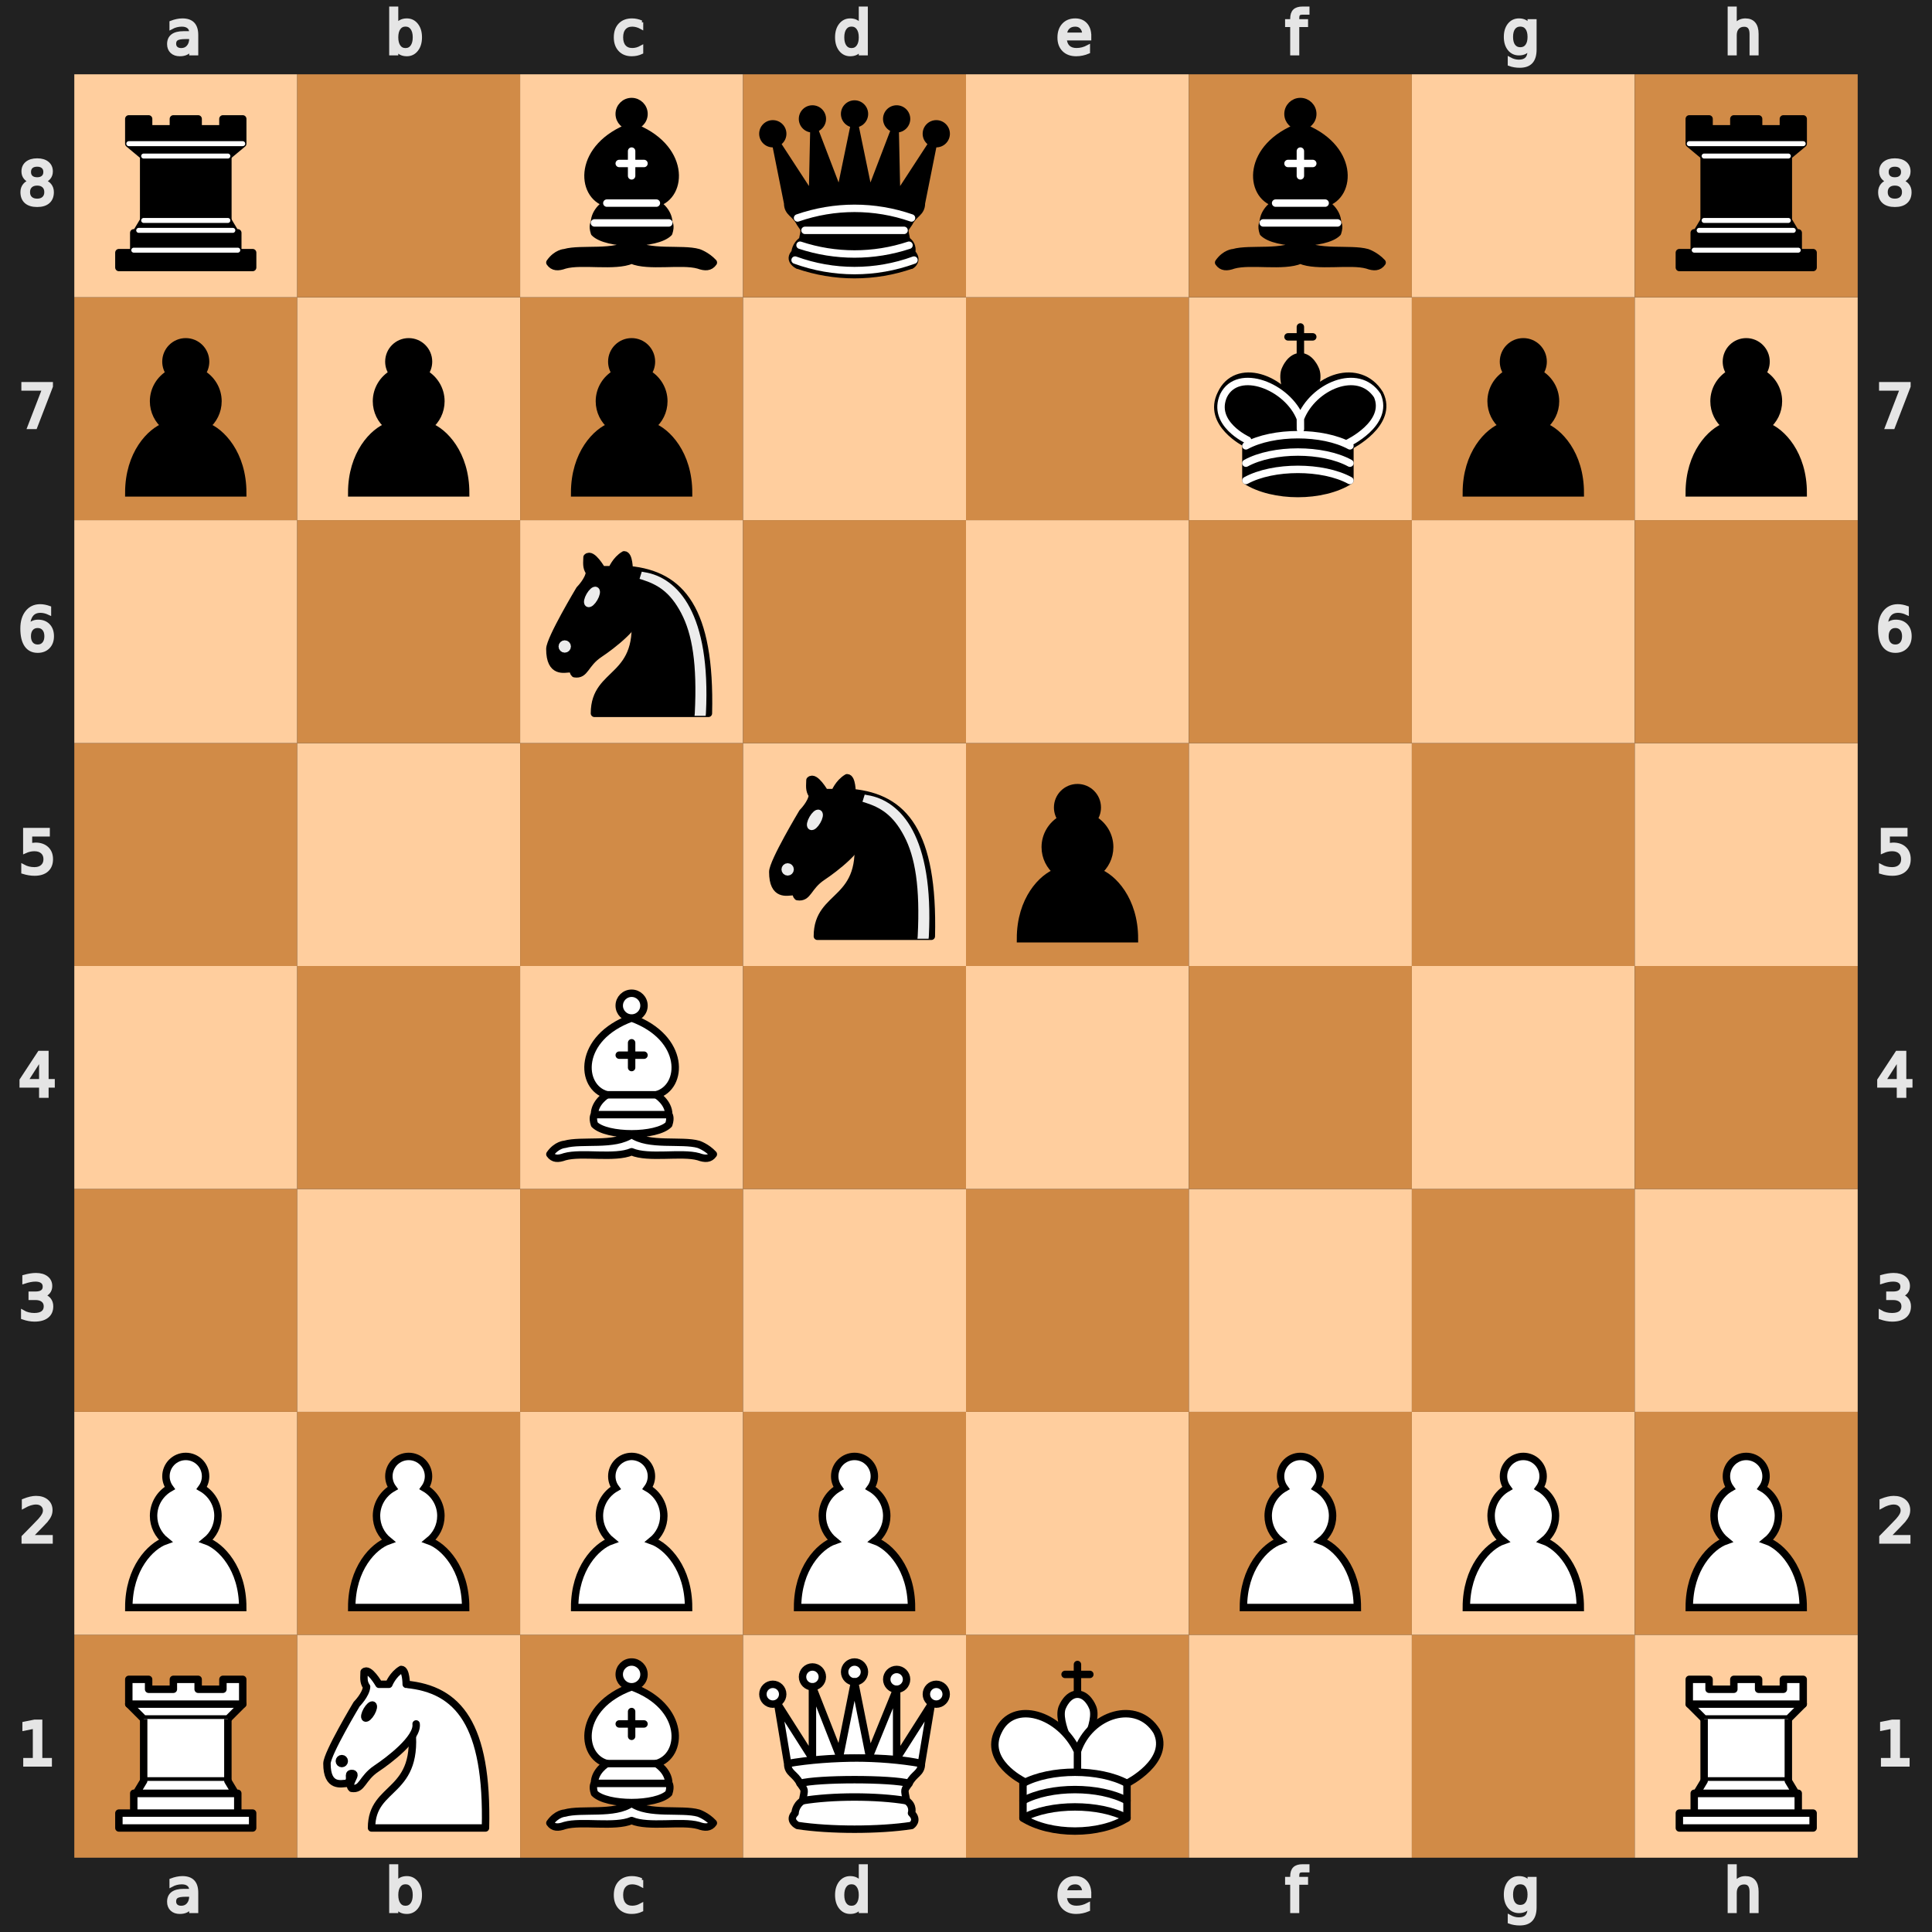
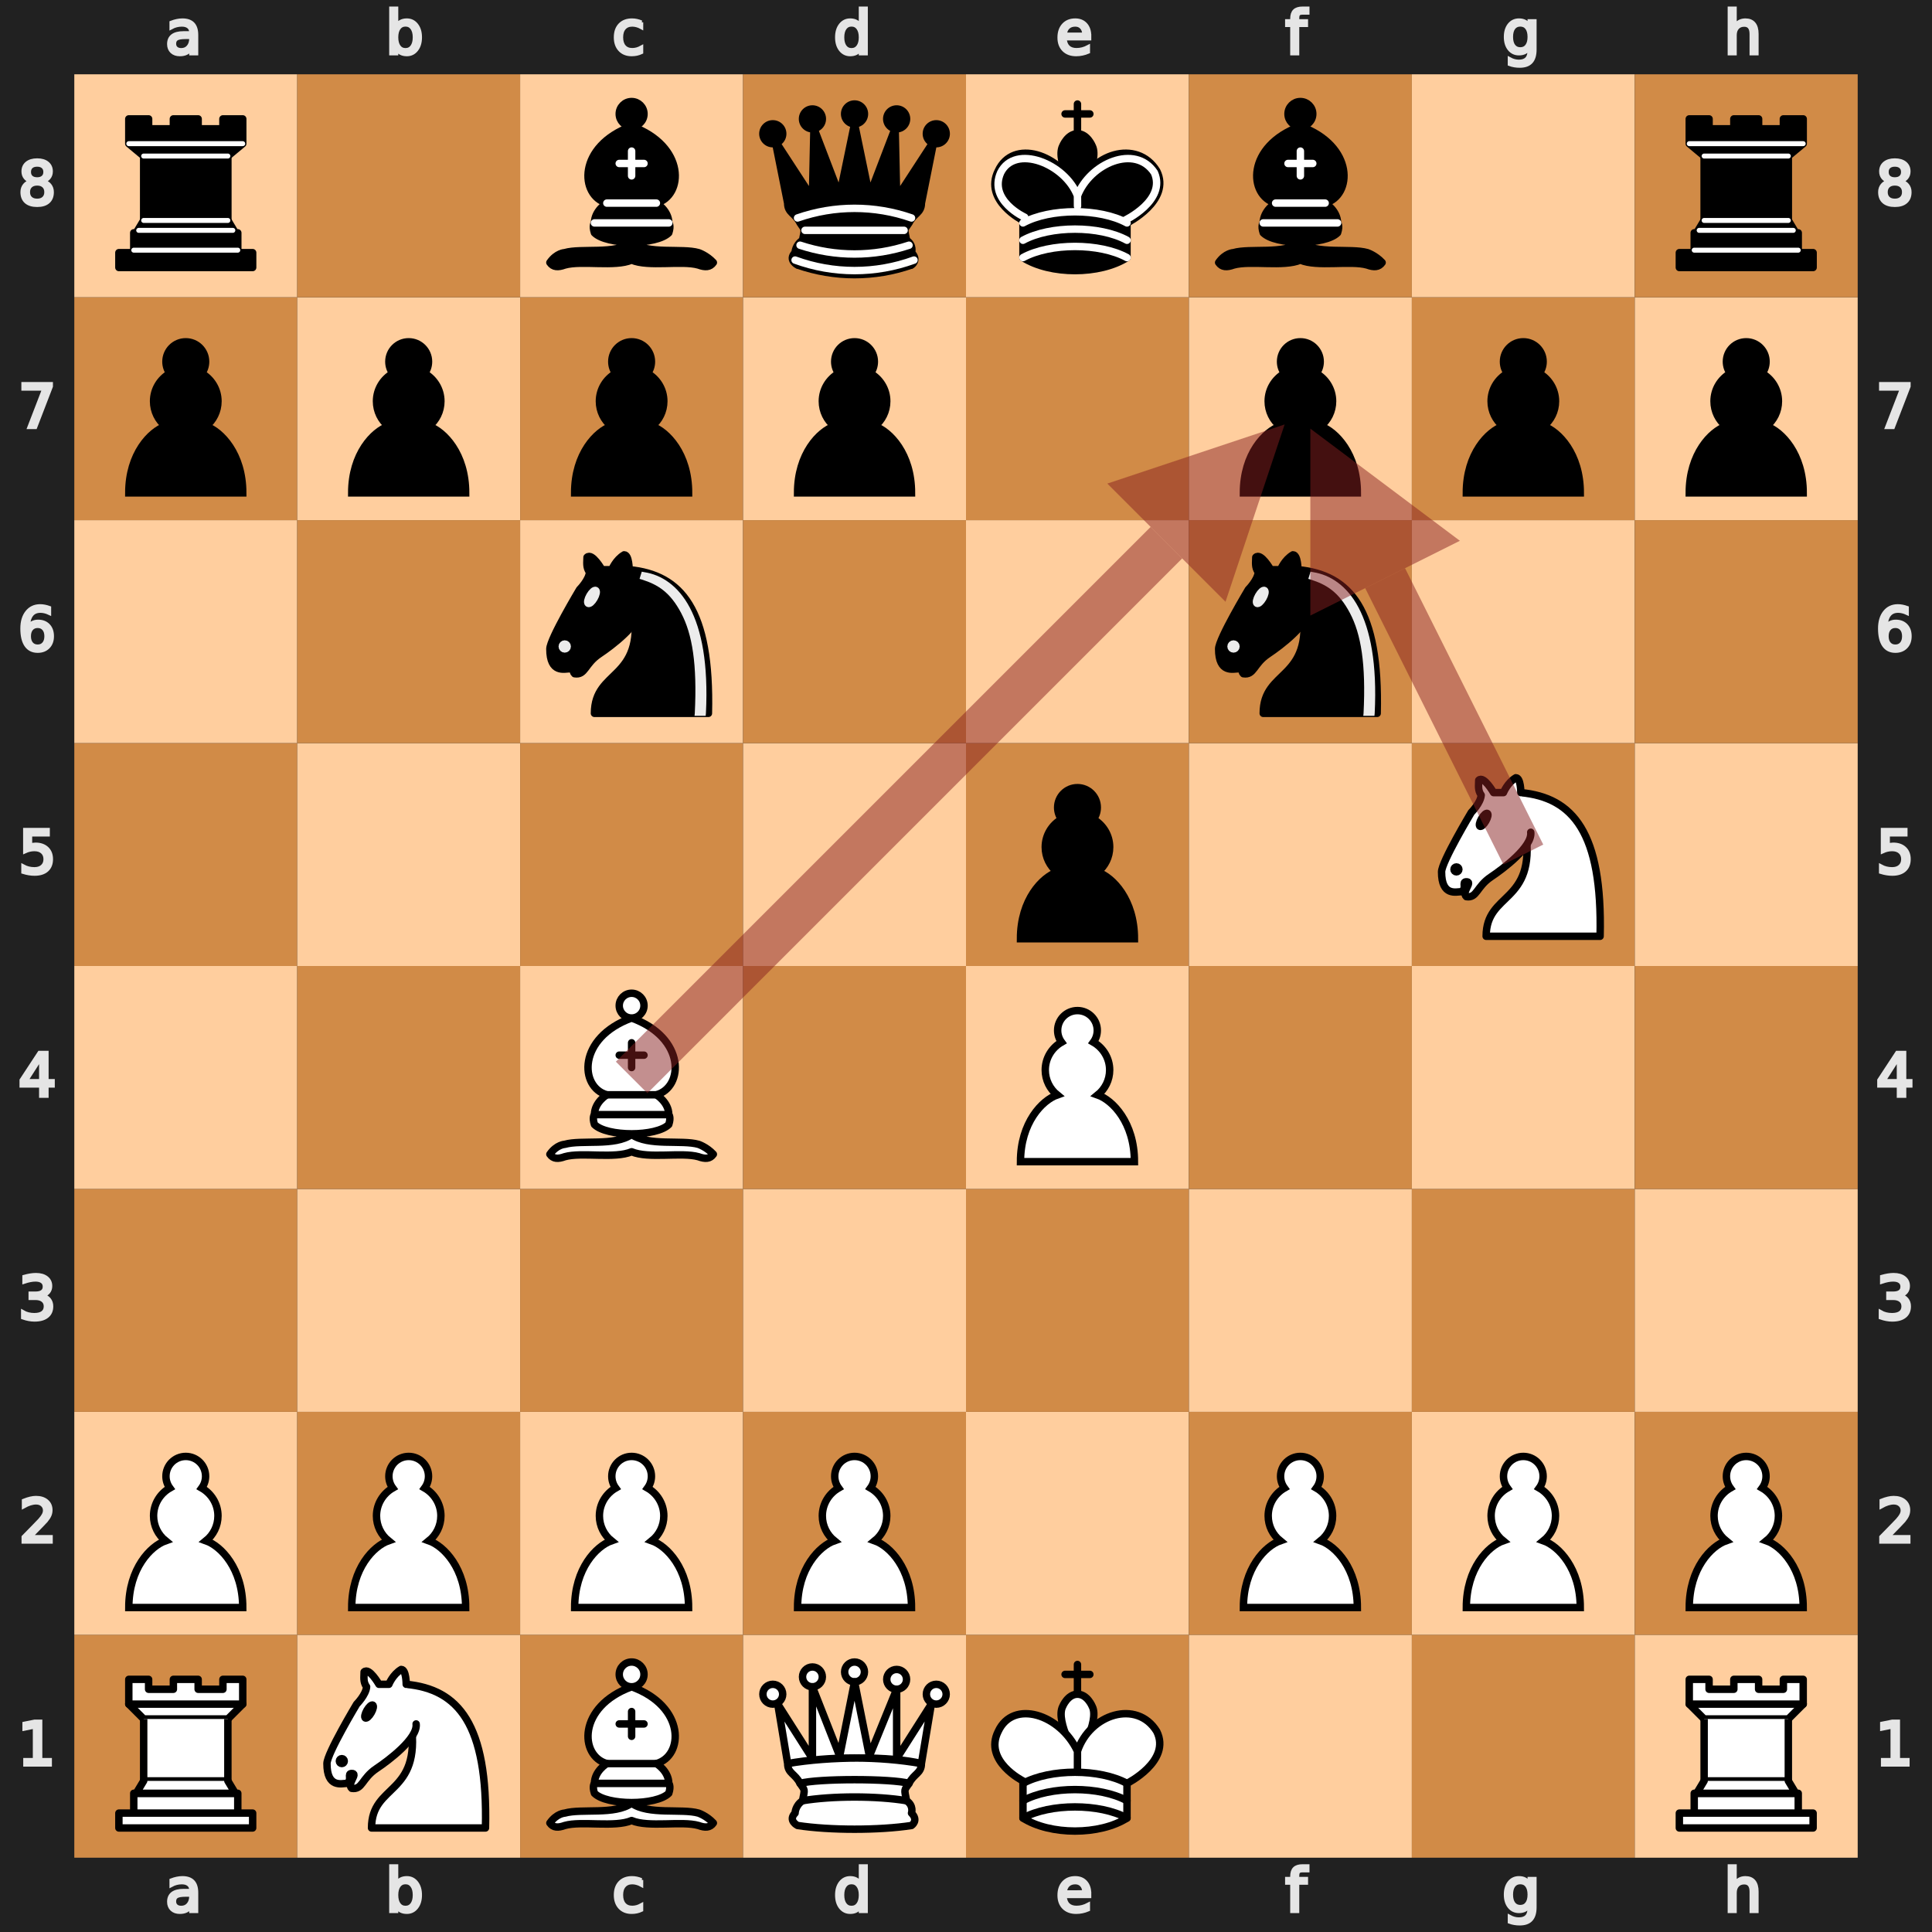
<svg xmlns="http://www.w3.org/2000/svg" xmlns:xlink="http://www.w3.org/1999/xlink" version="1.2" baseProfile="tiny" viewBox="0 0 390 390">
  <defs>
    <g id="white-pawn" class="white pawn">
      <path d="M22.5 9c-2.21 0-4 1.79-4 4 0 .89.29 1.71.78 2.38C17.33 16.5 16 18.59 16 21c0 2.03.94 3.84 2.41 5.03-3 1.06-7.41 5.55-7.41 13.47h23c0-7.92-4.41-12.41-7.41-13.47 1.47-1.19 2.41-3 2.41-5.03 0-2.41-1.33-4.5-3.28-5.62.49-.67.78-1.49.78-2.38 0-2.21-1.79-4-4-4z" fill="#fff" stroke="#000" stroke-width="1.5" stroke-linecap="round" />
    </g>
    <g id="white-knight" class="white knight" fill="none" fill-rule="evenodd" stroke="#000" stroke-width="1.5" stroke-linecap="round" stroke-linejoin="round">
      <path d="M 22,10 C 32.5,11 38.5,18 38,39 L 15,39 C 15,30 25,32.5 23,18" style="fill:#ffffff; stroke:#000000;" />
      <path d="M 24,18 C 24.38,20.91 18.45,25.37 16,27 C 13,29 13.18,31.34 11,31 C 9.958,30.06 12.41,27.96 11,28 C 10,28 11.19,29.23 10,30 C 9,30 5.997,31 6,26 C 6,24 12,14 12,14 C 12,14 13.89,12.1 14,10.5 C 13.27,9.506 13.5,8.5 13.5,7.5 C 14.5,6.5 16.5,10 16.5,10 L 18.5,10 C 18.5,10 19.28,8.008 21,7 C 22,7 22,10 22,10" style="fill:#ffffff; stroke:#000000;" />
      <path d="M 9.5 25.5 A 0.5 0.5 0 1 1 8.5,25.5 A 0.5 0.5 0 1 1 9.5 25.5 z" style="fill:#000000; stroke:#000000;" />
      <path d="M 15 15.5 A 0.5 1.5 0 1 1 14,15.5 A 0.5 1.5 0 1 1 15 15.5 z" transform="matrix(0.866,0.5,-0.5,0.866,9.693,-5.173)" style="fill:#000000; stroke:#000000;" />
    </g>
    <g id="white-bishop" class="white bishop" fill="none" fill-rule="evenodd" stroke="#000" stroke-width="1.5" stroke-linecap="round" stroke-linejoin="round">
      <g fill="#fff" stroke-linecap="butt">
        <path d="M9 36c3.39-.97 10.11.43 13.5-2 3.39 2.43 10.11 1.03 13.5 2 0 0 1.65.54 3 2-.68.97-1.65.99-3 .5-3.39-.97-10.11.46-13.5-1-3.39 1.46-10.11.03-13.5 1-1.354.49-2.323.47-3-.5 1.354-1.94 3-2 3-2zM15 32c2.5 2.5 12.5 2.5 15 0 .5-1.5 0-2 0-2 0-2.5-2.5-4-2.5-4 5.5-1.5 6-11.5-5-15.5-11 4-10.5 14-5 15.5 0 0-2.5 1.5-2.5 4 0 0-.5.5 0 2zM25 8a2.5 2.5 0 1 1-5 0 2.5 2.5 0 1 1 5 0z" />
      </g>
      <path d="M17.5 26h10M15 30h15m-7.5-14.5v5M20 18h5" stroke-linejoin="miter" />
    </g>
    <g id="white-rook" class="white rook" fill="#fff" fill-rule="evenodd" stroke="#000" stroke-width="1.5" stroke-linecap="round" stroke-linejoin="round">
      <path d="M9 39h27v-3H9v3zM12 36v-4h21v4H12zM11 14V9h4v2h5V9h5v2h5V9h4v5" stroke-linecap="butt" />
      <path d="M34 14l-3 3H14l-3-3" />
      <path d="M31 17v12.5H14V17" stroke-linecap="butt" stroke-linejoin="miter" />
      <path d="M31 29.5l1.5 2.5h-20l1.5-2.5" />
      <path d="M11 14h23" fill="none" stroke-linejoin="miter" />
    </g>
    <g id="white-queen" class="white queen" fill="#fff" fill-rule="evenodd" stroke="#000" stroke-width="1.5" stroke-linecap="round" stroke-linejoin="round">
      <path d="M8 12a2 2 0 1 1-4 0 2 2 0 1 1 4 0zM24.5 7.5a2 2 0 1 1-4 0 2 2 0 1 1 4 0zM41 12a2 2 0 1 1-4 0 2 2 0 1 1 4 0zM16 8.5a2 2 0 1 1-4 0 2 2 0 1 1 4 0zM33 9a2 2 0 1 1-4 0 2 2 0 1 1 4 0z" />
      <path d="M9 26c8.5-1.5 21-1.5 27 0l2-12-7 11V11l-5.5 13.5-3-15-3 15-5.5-14V25L7 14l2 12zM9 26c0 2 1.5 2 2.5 4 1 1.5 1 1 .5 3.5-1.5 1-1.5 2.5-1.5 2.5-1.5 1.5.5 2.5.5 2.5 6.5 1 16.5 1 23 0 0 0 1.5-1 0-2.5 0 0 .5-1.5-1-2.5-.5-2.5-.5-2 .5-3.5 1-2 2.5-2 2.5-4-8.5-1.5-18.5-1.5-27 0z" stroke-linecap="butt" />
      <path d="M11.5 30c3.5-1 18.5-1 22 0M12 33.5c6-1 15-1 21 0" fill="none" />
    </g>
    <g id="white-king" class="white king" fill="none" fill-rule="evenodd" stroke="#000" stroke-width="1.5" stroke-linecap="round" stroke-linejoin="round">
      <path d="M22.5 11.63V6M20 8h5" stroke-linejoin="miter" />
      <path d="M22.5 25s4.5-7.5 3-10.5c0 0-1-2.5-3-2.5s-3 2.5-3 2.5c-1.5 3 3 10.5 3 10.5" fill="#fff" stroke-linecap="butt" stroke-linejoin="miter" />
      <path d="M11.5 37c5.5 3.5 15.5 3.5 21 0v-7s9-4.5 6-10.5c-4-6.5-13.5-3.5-16 4V27v-3.5c-3.5-7.5-13-10.5-16-4-3 6 5 10 5 10V37z" fill="#fff" />
      <path d="M11.5 30c5.5-3 15.5-3 21 0m-21 3.5c5.5-3 15.5-3 21 0m-21 3.5c5.5-3 15.5-3 21 0" />
    </g>
    <g id="black-pawn" class="black pawn">
      <path d="M22.5 9c-2.21 0-4 1.79-4 4 0 .89.29 1.71.78 2.38C17.33 16.5 16 18.59 16 21c0 2.03.94 3.84 2.41 5.03-3 1.06-7.41 5.55-7.41 13.47h23c0-7.92-4.41-12.41-7.41-13.47 1.47-1.19 2.41-3 2.41-5.03 0-2.41-1.33-4.5-3.28-5.62.49-.67.78-1.49.78-2.38 0-2.21-1.79-4-4-4z" stroke="#000" stroke-width="1.5" stroke-linecap="round" />
    </g>
    <g id="black-knight" class="black knight" fill="none" fill-rule="evenodd" stroke="#000" stroke-width="1.5" stroke-linecap="round" stroke-linejoin="round">
      <path d="M 22,10 C 32.5,11 38.5,18 38,39 L 15,39 C 15,30 25,32.5 23,18" style="fill:#000000; stroke:#000000;" />
      <path d="M 24,18 C 24.38,20.91 18.45,25.37 16,27 C 13,29 13.18,31.34 11,31 C 9.958,30.06 12.41,27.96 11,28 C 10,28 11.19,29.23 10,30 C 9,30 5.997,31 6,26 C 6,24 12,14 12,14 C 12,14 13.89,12.1 14,10.5 C 13.27,9.506 13.5,8.5 13.5,7.5 C 14.5,6.5 16.5,10 16.5,10 L 18.5,10 C 18.5,10 19.28,8.008 21,7 C 22,7 22,10 22,10" style="fill:#000000; stroke:#000000;" />
      <path d="M 9.5 25.5 A 0.5 0.5 0 1 1 8.5,25.5 A 0.5 0.5 0 1 1 9.5 25.5 z" style="fill:#ececec; stroke:#ececec;" />
      <path d="M 15 15.5 A 0.5 1.5 0 1 1 14,15.5 A 0.5 1.5 0 1 1 15 15.5 z" transform="matrix(0.866,0.5,-0.5,0.866,9.693,-5.173)" style="fill:#ececec; stroke:#ececec;" />
      <path d="M 24.55,10.4 L 24.1,11.85 L 24.6,12 C 27.75,13 30.25,14.49 32.5,18.75 C 34.75,23.01 35.75,29.06 35.25,39 L 35.2,39.5 L 37.45,39.5 L 37.5,39 C 38,28.94 36.62,22.15 34.25,17.66 C 31.88,13.17 28.46,11.02 25.06,10.5 L 24.55,10.4 z " style="fill:#ececec; stroke:none;" />
    </g>
    <g id="black-bishop" class="black bishop" fill="none" fill-rule="evenodd" stroke="#000" stroke-width="1.5" stroke-linecap="round" stroke-linejoin="round">
      <path d="M9 36c3.39-.97 10.11.43 13.5-2 3.39 2.43 10.11 1.03 13.5 2 0 0 1.65.54 3 2-.68.97-1.65.99-3 .5-3.39-.97-10.11.46-13.5-1-3.39 1.46-10.11.03-13.5 1-1.354.49-2.323.47-3-.5 1.354-1.94 3-2 3-2zm6-4c2.5 2.5 12.5 2.5 15 0 .5-1.5 0-2 0-2 0-2.5-2.5-4-2.5-4 5.5-1.5 6-11.5-5-15.5-11 4-10.5 14-5 15.5 0 0-2.5 1.5-2.5 4 0 0-.5.5 0 2zM25 8a2.5 2.5 0 1 1-5 0 2.5 2.5 0 1 1 5 0z" fill="#000" stroke-linecap="butt" />
      <path d="M17.5 26h10M15 30h15m-7.5-14.5v5M20 18h5" stroke="#fff" stroke-linejoin="miter" />
    </g>
    <g id="black-rook" class="black rook" fill="#000" fill-rule="evenodd" stroke="#000" stroke-width="1.5" stroke-linecap="round" stroke-linejoin="round">
      <path d="M9 39h27v-3H9v3zM12.5 32l1.5-2.5h17l1.5 2.5h-20zM12 36v-4h21v4H12z" stroke-linecap="butt" />
      <path d="M14 29.5v-13h17v13H14z" stroke-linecap="butt" stroke-linejoin="miter" />
      <path d="M14 16.5L11 14h23l-3 2.5H14zM11 14V9h4v2h5V9h5v2h5V9h4v5H11z" stroke-linecap="butt" />
      <path d="M12 35.5h21M13 31.5h19M14 29.5h17M14 16.5h17M11 14h23" fill="none" stroke="#fff" stroke-width="1" stroke-linejoin="miter" />
    </g>
    <g id="black-queen" class="black queen" fill="#000" fill-rule="evenodd" stroke="#000" stroke-width="1.5" stroke-linecap="round" stroke-linejoin="round">
      <g fill="#000" stroke="none">
        <circle cx="6" cy="12" r="2.75" />
        <circle cx="14" cy="9" r="2.75" />
        <circle cx="22.5" cy="8" r="2.75" />
        <circle cx="31" cy="9" r="2.75" />
        <circle cx="39" cy="12" r="2.75" />
      </g>
      <path d="M9 26c8.5-1.5 21-1.5 27 0l2.5-12.5L31 25l-.3-14.1-5.2 13.6-3-14.5-3 14.5-5.2-13.6L14 25 6.5 13.5 9 26zM9 26c0 2 1.5 2 2.5 4 1 1.5 1 1 .5 3.5-1.5 1-1.5 2.5-1.5 2.5-1.5 1.5.5 2.5.5 2.5 6.5 1 16.5 1 23 0 0 0 1.5-1 0-2.5 0 0 .5-1.5-1-2.5-.5-2.5-.5-2 .5-3.5 1-2 2.5-2 2.5-4-8.5-1.5-18.5-1.5-27 0z" stroke-linecap="butt" />
      <path d="M11 38.5a35 35 1 0 0 23 0" fill="none" stroke-linecap="butt" />
      <path d="M11 29a35 35 1 0 1 23 0M12.5 31.5h20M11.5 34.5a35 35 1 0 0 22 0M10.5 37.5a35 35 1 0 0 24 0" fill="none" stroke="#fff" />
    </g>
    <g id="black-king" class="black king" fill="none" fill-rule="evenodd" stroke="#000" stroke-width="1.5" stroke-linecap="round" stroke-linejoin="round">
      <path d="M22.5 11.63V6" stroke-linejoin="miter" />
      <path d="M22.5 25s4.5-7.5 3-10.5c0 0-1-2.5-3-2.5s-3 2.5-3 2.5c-1.5 3 3 10.5 3 10.5" fill="#000" stroke-linecap="butt" stroke-linejoin="miter" />
      <path d="M11.5 37c5.5 3.5 15.5 3.5 21 0v-7s9-4.5 6-10.5c-4-6.5-13.5-3.5-16 4V27v-3.5c-3.5-7.5-13-10.5-16-4-3 6 5 10 5 10V37z" fill="#000" />
      <path d="M20 8h5" stroke-linejoin="miter" />
      <path d="M32 29.5s8.5-4 6.03-9.65C34.15 14 25 18 22.5 24.5l.01 2.1-.01-2.1C20 18 9.906 14 6.997 19.85c-2.497 5.65 4.853 9 4.853 9M11.5 30c5.5-3 15.5-3 21 0m-21 3.5c5.5-3 15.5-3 21 0m-21 3.5c5.5-3 15.5-3 21 0" stroke="#fff" />
    </g>
  </defs>
  <rect x="0" y="0" width="390" height="390" fill="#212121" />
  <g transform="translate(20, 0) scale(0.75, 0.75)" fill="#e5e5e5" stroke="#e5e5e5">
    <path d="M23.328 10.016q-1.742 0-2.414.398-.672.398-.672 1.36 0 .765.5 1.218.508.445 1.375.445 1.196 0 1.914-.843.727-.852.727-2.258v-.32zm2.867-.594v4.992h-1.437v-1.328q-.492.797-1.227 1.18-.734.375-1.797.375-1.343 0-2.14-.75-.79-.758-.79-2.024 0-1.476.985-2.226.992-.75 2.953-.75h2.016V8.75q0-.992-.656-1.531-.649-.547-1.829-.547-.75 0-1.46.18-.711.18-1.368.539V6.062q.79-.304 1.532-.453.742-.156 1.445-.156 1.898 0 2.836.984.937.985.937 2.985z" />
  </g>
  <g transform="translate(20, 375) scale(0.75, 0.75)" fill="#e5e5e5" stroke="#e5e5e5">
    <path d="M23.328 10.016q-1.742 0-2.414.398-.672.398-.672 1.36 0 .765.5 1.218.508.445 1.375.445 1.196 0 1.914-.843.727-.852.727-2.258v-.32zm2.867-.594v4.992h-1.437v-1.328q-.492.797-1.227 1.18-.734.375-1.797.375-1.343 0-2.14-.75-.79-.758-.79-2.024 0-1.476.985-2.226.992-.75 2.953-.75h2.016V8.75q0-.992-.656-1.531-.649-.547-1.829-.547-.75 0-1.46.18-.711.18-1.368.539V6.062q.79-.304 1.532-.453.742-.156 1.445-.156 1.898 0 2.836.984.937.985.937 2.985z" />
  </g>
  <g transform="translate(65, 0) scale(0.75, 0.75)" fill="#e5e5e5" stroke="#e5e5e5">
    <path d="M24.922 10.047q0-1.586-.656-2.485-.649-.906-1.79-.906-1.14 0-1.796.906-.649.899-.649 2.485 0 1.586.649 2.492.656.898 1.797.898 1.14 0 1.789-.898.656-.906.656-2.492zm-4.89-3.055q.452-.781 1.14-1.156.695-.383 1.656-.383 1.594 0 2.586 1.266 1 1.265 1 3.328 0 2.062-1 3.328-.992 1.266-2.586 1.266-.96 0-1.656-.375-.688-.383-1.14-1.164v1.312h-1.446V2.258h1.445z" />
  </g>
  <g transform="translate(65, 375) scale(0.75, 0.75)" fill="#e5e5e5" stroke="#e5e5e5">
    <path d="M24.922 10.047q0-1.586-.656-2.485-.649-.906-1.79-.906-1.14 0-1.796.906-.649.899-.649 2.485 0 1.586.649 2.492.656.898 1.797.898 1.14 0 1.789-.898.656-.906.656-2.492zm-4.89-3.055q.452-.781 1.14-1.156.695-.383 1.656-.383 1.594 0 2.586 1.266 1 1.265 1 3.328 0 2.062-1 3.328-.992 1.266-2.586 1.266-.96 0-1.656-.375-.688-.383-1.14-1.164v1.312h-1.446V2.258h1.445z" />
  </g>
  <g transform="translate(110, 0) scale(0.75, 0.75)" fill="#e5e5e5" stroke="#e5e5e5">
    <path d="M25.96 6v1.344q-.608-.336-1.226-.5-.609-.172-1.234-.172-1.398 0-2.172.89-.773.883-.773 2.485 0 1.601.773 2.492.774.883 2.172.883.625 0 1.234-.164.618-.172 1.227-.508v1.328q-.602.281-1.25.422-.64.14-1.367.14-1.977 0-3.14-1.242-1.165-1.242-1.165-3.351 0-2.14 1.172-3.367 1.18-1.227 3.227-1.227.664 0 1.296.14.633.134 1.227.407z" />
  </g>
  <g transform="translate(110, 375) scale(0.75, 0.75)" fill="#e5e5e5" stroke="#e5e5e5">
    <path d="M25.96 6v1.344q-.608-.336-1.226-.5-.609-.172-1.234-.172-1.398 0-2.172.89-.773.883-.773 2.485 0 1.601.773 2.492.774.883 2.172.883.625 0 1.234-.164.618-.172 1.227-.508v1.328q-.602.281-1.25.422-.64.14-1.367.14-1.977 0-3.14-1.242-1.165-1.242-1.165-3.351 0-2.14 1.172-3.367 1.18-1.227 3.227-1.227.664 0 1.296.14.633.134 1.227.407z" />
  </g>
  <g transform="translate(155, 0) scale(0.75, 0.75)" fill="#e5e5e5" stroke="#e5e5e5">
    <path d="M24.973 6.992V2.258h1.437v12.156h-1.437v-1.312q-.453.78-1.149 1.164-.687.375-1.656.375-1.586 0-2.586-1.266-.992-1.266-.992-3.328 0-2.063.992-3.328 1-1.266 2.586-1.266.969 0 1.656.383.696.375 1.149 1.156zm-4.899 3.055q0 1.586.649 2.492.656.898 1.797.898 1.14 0 1.796-.898.657-.906.657-2.492 0-1.586-.657-2.485-.656-.906-1.796-.906-1.141 0-1.797.906-.649.899-.649 2.485z" />
  </g>
  <g transform="translate(155, 375) scale(0.75, 0.75)" fill="#e5e5e5" stroke="#e5e5e5">
    <path d="M24.973 6.992V2.258h1.437v12.156h-1.437v-1.312q-.453.78-1.149 1.164-.687.375-1.656.375-1.586 0-2.586-1.266-.992-1.266-.992-3.328 0-2.063.992-3.328 1-1.266 2.586-1.266.969 0 1.656.383.696.375 1.149 1.156zm-4.899 3.055q0 1.586.649 2.492.656.898 1.797.898 1.14 0 1.796-.898.657-.906.657-2.492 0-1.586-.657-2.485-.656-.906-1.796-.906-1.141 0-1.797.906-.649.899-.649 2.485z" />
  </g>
  <g transform="translate(200, 0) scale(0.75, 0.75)" fill="#e5e5e5" stroke="#e5e5e5">
    <path d="M26.555 9.68v.703h-6.61q.094 1.484.89 2.265.806.774 2.235.774.828 0 1.602-.203.781-.203 1.547-.61v1.36q-.774.328-1.586.5-.813.172-1.649.172-2.093 0-3.32-1.22-1.219-1.218-1.219-3.296 0-2.148 1.157-3.406 1.164-1.266 3.132-1.266 1.766 0 2.79 1.14 1.03 1.134 1.03 3.087zm-1.438-.422q-.015-1.18-.664-1.883-.64-.703-1.703-.703-1.203 0-1.93.68-.718.68-.828 1.914z" />
  </g>
  <g transform="translate(200, 375) scale(0.75, 0.75)" fill="#e5e5e5" stroke="#e5e5e5">
    <path d="M26.555 9.68v.703h-6.61q.094 1.484.89 2.265.806.774 2.235.774.828 0 1.602-.203.781-.203 1.547-.61v1.36q-.774.328-1.586.5-.813.172-1.649.172-2.093 0-3.32-1.22-1.219-1.218-1.219-3.296 0-2.148 1.157-3.406 1.164-1.266 3.132-1.266 1.766 0 2.79 1.14 1.03 1.134 1.03 3.087zm-1.438-.422q-.015-1.18-.664-1.883-.64-.703-1.703-.703-1.203 0-1.93.68-.718.68-.828 1.914z" />
  </g>
  <g transform="translate(245, 0) scale(0.75, 0.75)" fill="#e5e5e5" stroke="#e5e5e5">
    <path d="M25.285 2.258v1.195H23.91q-.773 0-1.078.313-.297.312-.297 1.125v.773h2.367v1.117h-2.367v7.633H21.09V6.781h-1.375V5.664h1.375v-.61q0-1.46.68-2.124.68-.672 2.156-.672z" />
  </g>
  <g transform="translate(245, 375) scale(0.75, 0.75)" fill="#e5e5e5" stroke="#e5e5e5">
    <path d="M25.285 2.258v1.195H23.91q-.773 0-1.078.313-.297.312-.297 1.125v.773h2.367v1.117h-2.367v7.633H21.09V6.781h-1.375V5.664h1.375v-.61q0-1.46.68-2.124.68-.672 2.156-.672z" />
  </g>
  <g transform="translate(290, 0) scale(0.75, 0.75)" fill="#e5e5e5" stroke="#e5e5e5">
    <path d="M24.973 9.937q0-1.562-.649-2.421-.64-.86-1.804-.86-1.157 0-1.805.86-.64.859-.64 2.421 0 1.555.64 2.415.648.859 1.805.859 1.164 0 1.804-.86.649-.859.649-2.414zm1.437 3.391q0 2.234-.992 3.32-.992 1.094-3.04 1.094-.757 0-1.429-.117-.672-.11-1.304-.344v-1.398q.632.344 1.25.508.617.164 1.257.164 1.414 0 2.118-.743.703-.734.703-2.226v-.711q-.446.773-1.141 1.156-.695.383-1.664.383-1.61 0-2.594-1.227-.984-1.226-.984-3.25 0-2.03.984-3.257.985-1.227 2.594-1.227.969 0 1.664.383t1.14 1.156V5.664h1.438z" />
  </g>
  <g transform="translate(290, 375) scale(0.75, 0.75)" fill="#e5e5e5" stroke="#e5e5e5">
    <path d="M24.973 9.937q0-1.562-.649-2.421-.64-.86-1.804-.86-1.157 0-1.805.86-.64.859-.64 2.421 0 1.555.64 2.415.648.859 1.805.859 1.164 0 1.804-.86.649-.859.649-2.414zm1.437 3.391q0 2.234-.992 3.32-.992 1.094-3.04 1.094-.757 0-1.429-.117-.672-.11-1.304-.344v-1.398q.632.344 1.25.508.617.164 1.257.164 1.414 0 2.118-.743.703-.734.703-2.226v-.711q-.446.773-1.141 1.156-.695.383-1.664.383-1.61 0-2.594-1.227-.984-1.226-.984-3.25 0-2.03.984-3.257.985-1.227 2.594-1.227.969 0 1.664.383t1.14 1.156V5.664h1.438z" />
  </g>
  <g transform="translate(335, 0) scale(0.75, 0.75)" fill="#e5e5e5" stroke="#e5e5e5">
    <path d="M26.164 9.133v5.281h-1.437V9.18q0-1.243-.485-1.86-.484-.617-1.453-.617-1.164 0-1.836.742-.672.742-.672 2.024v4.945h-1.445V2.258h1.445v4.765q.516-.789 1.211-1.18.703-.39 1.617-.39 1.508 0 2.282.938.773.93.773 2.742z" />
  </g>
  <g transform="translate(335, 375) scale(0.75, 0.75)" fill="#e5e5e5" stroke="#e5e5e5">
    <path d="M26.164 9.133v5.281h-1.437V9.18q0-1.243-.485-1.86-.484-.617-1.453-.617-1.164 0-1.836.742-.672.742-.672 2.024v4.945h-1.445V2.258h1.445v4.765q.516-.789 1.211-1.18.703-.39 1.617-.39 1.508 0 2.282.938.773.93.773 2.742z" />
  </g>
  <g transform="translate(0, 335) scale(0.75, 0.75)" fill="#e5e5e5" stroke="#e5e5e5">
    <path d="M6.754 26.996h2.578v-8.898l-2.805.562v-1.437l2.79-.563h1.578v10.336h2.578v1.328h-6.72z" />
  </g>
  <g transform="translate(375, 335) scale(0.75, 0.75)" fill="#e5e5e5" stroke="#e5e5e5">
    <path d="M6.754 26.996h2.578v-8.898l-2.805.562v-1.437l2.79-.563h1.578v10.336h2.578v1.328h-6.72z" />
  </g>
  <g transform="translate(0, 290) scale(0.75, 0.75)" fill="#e5e5e5" stroke="#e5e5e5">
    <path d="M8.195 26.996h5.508v1.328H6.297v-1.328q.898-.93 2.445-2.492 1.555-1.57 1.953-2.024.758-.851 1.055-1.437.305-.594.305-1.164 0-.93-.657-1.516-.648-.586-1.695-.586-.742 0-1.57.258-.82.258-1.758.781v-1.593q.953-.383 1.781-.578.828-.196 1.516-.196 1.812 0 2.89.906 1.079.907 1.079 2.422 0 .72-.274 1.368-.265.64-.976 1.515-.196.227-1.243 1.313-1.046 1.078-2.953 3.023z" />
  </g>
  <g transform="translate(375, 290) scale(0.75, 0.75)" fill="#e5e5e5" stroke="#e5e5e5">
    <path d="M8.195 26.996h5.508v1.328H6.297v-1.328q.898-.93 2.445-2.492 1.555-1.57 1.953-2.024.758-.851 1.055-1.437.305-.594.305-1.164 0-.93-.657-1.516-.648-.586-1.695-.586-.742 0-1.57.258-.82.258-1.758.781v-1.593q.953-.383 1.781-.578.828-.196 1.516-.196 1.812 0 2.89.906 1.079.907 1.079 2.422 0 .72-.274 1.368-.265.64-.976 1.515-.196.227-1.243 1.313-1.046 1.078-2.953 3.023z" />
  </g>
  <g transform="translate(0, 245) scale(0.75, 0.75)" fill="#e5e5e5" stroke="#e5e5e5">
    <path d="M11.434 22.035q1.132.242 1.765 1.008.64.766.64 1.89 0 1.727-1.187 2.672-1.187.946-3.375.946-.734 0-1.515-.149-.774-.14-1.602-.43V26.45q.656.383 1.438.578.78.196 1.632.196 1.485 0 2.258-.586.782-.586.782-1.703 0-1.032-.727-1.61-.719-.586-2.008-.586h-1.36v-1.297h1.423q1.164 0 1.78-.46.618-.47.618-1.344 0-.899-.64-1.375-.633-.485-1.82-.485-.65 0-1.391.141-.743.14-1.633.437V16.95q.898-.25 1.68-.375.788-.125 1.484-.125 1.797 0 2.844.82 1.046.813 1.046 2.204 0 .968-.554 1.64-.555.664-1.578.922z" />
  </g>
  <g transform="translate(375, 245) scale(0.75, 0.75)" fill="#e5e5e5" stroke="#e5e5e5">
    <path d="M11.434 22.035q1.132.242 1.765 1.008.64.766.64 1.89 0 1.727-1.187 2.672-1.187.946-3.375.946-.734 0-1.515-.149-.774-.14-1.602-.43V26.45q.656.383 1.438.578.78.196 1.632.196 1.485 0 2.258-.586.782-.586.782-1.703 0-1.032-.727-1.61-.719-.586-2.008-.586h-1.36v-1.297h1.423q1.164 0 1.78-.46.618-.47.618-1.344 0-.899-.64-1.375-.633-.485-1.82-.485-.65 0-1.391.141-.743.14-1.633.437V16.95q.898-.25 1.68-.375.788-.125 1.484-.125 1.797 0 2.844.82 1.046.813 1.046 2.204 0 .968-.554 1.64-.555.664-1.578.922z" />
  </g>
  <g transform="translate(0, 200) scale(0.75, 0.75)" fill="#e5e5e5" stroke="#e5e5e5">
    <path d="M11.016 18.035L7.03 24.262h3.985zm-.414-1.375h1.984v7.602h1.664v1.312h-1.664v2.75h-1.57v-2.75H5.75v-1.523z" />
  </g>
  <g transform="translate(375, 200) scale(0.75, 0.75)" fill="#e5e5e5" stroke="#e5e5e5">
    <path d="M11.016 18.035L7.03 24.262h3.985zm-.414-1.375h1.984v7.602h1.664v1.312h-1.664v2.75h-1.57v-2.75H5.75v-1.523z" />
  </g>
  <g transform="translate(0, 155) scale(0.75, 0.75)" fill="#e5e5e5" stroke="#e5e5e5">
    <path d="M6.719 16.66h6.195v1.328h-4.75v2.86q.344-.118.688-.172.343-.063.687-.063 1.953 0 3.094 1.07 1.14 1.07 1.14 2.899 0 1.883-1.171 2.93-1.172 1.039-3.305 1.039-.735 0-1.5-.125-.758-.125-1.57-.375v-1.586q.703.383 1.453.57.75.188 1.586.188 1.351 0 2.14-.711.79-.711.79-1.93 0-1.219-.79-1.93-.789-.71-2.14-.71-.633 0-1.266.14-.625.14-1.281.438z" />
  </g>
  <g transform="translate(375, 155) scale(0.75, 0.75)" fill="#e5e5e5" stroke="#e5e5e5">
    <path d="M6.719 16.66h6.195v1.328h-4.75v2.86q.344-.118.688-.172.343-.063.687-.063 1.953 0 3.094 1.07 1.14 1.07 1.14 2.899 0 1.883-1.171 2.93-1.172 1.039-3.305 1.039-.735 0-1.5-.125-.758-.125-1.57-.375v-1.586q.703.383 1.453.57.75.188 1.586.188 1.351 0 2.14-.711.79-.711.79-1.93 0-1.219-.79-1.93-.789-.71-2.14-.71-.633 0-1.266.14-.625.14-1.281.438z" />
  </g>
  <g transform="translate(0, 110) scale(0.75, 0.75)" fill="#e5e5e5" stroke="#e5e5e5">
    <path d="M10.137 21.863q-1.063 0-1.688.727-.617.726-.617 1.992 0 1.258.617 1.992.625.727 1.688.727 1.062 0 1.68-.727.624-.734.624-1.992 0-1.266-.625-1.992-.617-.727-1.68-.727zm3.133-4.945v1.437q-.594-.28-1.204-.43-.601-.148-1.195-.148-1.562 0-2.39 1.055-.82 1.055-.938 3.188.46-.68 1.156-1.04.696-.367 1.531-.367 1.758 0 2.774 1.07 1.023 1.063 1.023 2.899 0 1.797-1.062 2.883-1.063 1.086-2.828 1.086-2.024 0-3.094-1.547-1.07-1.555-1.07-4.5 0-2.766 1.312-4.406 1.313-1.649 3.524-1.649.593 0 1.195.117.61.118 1.266.352z" />
  </g>
  <g transform="translate(375, 110) scale(0.75, 0.75)" fill="#e5e5e5" stroke="#e5e5e5">
    <path d="M10.137 21.863q-1.063 0-1.688.727-.617.726-.617 1.992 0 1.258.617 1.992.625.727 1.688.727 1.062 0 1.68-.727.624-.734.624-1.992 0-1.266-.625-1.992-.617-.727-1.68-.727zm3.133-4.945v1.437q-.594-.28-1.204-.43-.601-.148-1.195-.148-1.562 0-2.39 1.055-.82 1.055-.938 3.188.46-.68 1.156-1.04.696-.367 1.531-.367 1.758 0 2.774 1.07 1.023 1.063 1.023 2.899 0 1.797-1.062 2.883-1.063 1.086-2.828 1.086-2.024 0-3.094-1.547-1.07-1.555-1.07-4.5 0-2.766 1.312-4.406 1.313-1.649 3.524-1.649.593 0 1.195.117.61.118 1.266.352z" />
  </g>
  <g transform="translate(0, 65) scale(0.75, 0.75)" fill="#e5e5e5" stroke="#e5e5e5">
    <path d="M6.25 16.66h7.5v.672L9.516 28.324H7.867l3.985-10.336H6.25z" />
  </g>
  <g transform="translate(375, 65) scale(0.75, 0.75)" fill="#e5e5e5" stroke="#e5e5e5">
    <path d="M6.25 16.66h7.5v.672L9.516 28.324H7.867l3.985-10.336H6.25z" />
  </g>
  <g transform="translate(0, 20) scale(0.75, 0.75)" fill="#e5e5e5" stroke="#e5e5e5">
    <path d="M10 22.785q-1.125 0-1.773.602-.641.601-.641 1.656t.64 1.656q.649.602 1.774.602t1.773-.602q.649-.61.649-1.656 0-1.055-.649-1.656-.64-.602-1.773-.602zm-1.578-.672q-1.016-.25-1.586-.945-.563-.695-.563-1.695 0-1.399.993-2.211 1-.813 2.734-.813 1.742 0 2.734.813.993.812.993 2.21 0 1-.57 1.696-.563.695-1.571.945 1.14.266 1.773 1.04.641.773.641 1.89 0 1.695-1.04 2.602-1.03.906-2.96.906t-2.969-.906Q6 26.738 6 25.043q0-1.117.64-1.89.641-.774 1.782-1.04zm-.578-2.492q0 .906.562 1.414.57.508 1.594.508 1.016 0 1.586-.508.578-.508.578-1.414 0-.906-.578-1.414-.57-.508-1.586-.508-1.023 0-1.594.508-.562.508-.562 1.414z" />
  </g>
  <g transform="translate(375, 20) scale(0.75, 0.75)" fill="#e5e5e5" stroke="#e5e5e5">
    <path d="M10 22.785q-1.125 0-1.773.602-.641.601-.641 1.656t.64 1.656q.649.602 1.774.602t1.773-.602q.649-.61.649-1.656 0-1.055-.649-1.656-.64-.602-1.773-.602zm-1.578-.672q-1.016-.25-1.586-.945-.563-.695-.563-1.695 0-1.399.993-2.211 1-.813 2.734-.813 1.742 0 2.734.813.993.812.993 2.21 0 1-.57 1.696-.563.695-1.571.945 1.14.266 1.773 1.04.641.773.641 1.89 0 1.695-1.04 2.602-1.03.906-2.96.906t-2.969-.906Q6 26.738 6 25.043q0-1.117.64-1.89.641-.774 1.782-1.04zm-.578-2.492q0 .906.562 1.414.57.508 1.594.508 1.016 0 1.586-.508.578-.508.578-1.414 0-.906-.578-1.414-.57-.508-1.586-.508-1.023 0-1.594.508-.562.508-.562 1.414z" />
  </g>
  <rect x="15" y="330" width="45" height="45" class="square dark a1" stroke="none" fill="#d18b47" />
  <rect x="60" y="330" width="45" height="45" class="square light b1" stroke="none" fill="#ffce9e" />
  <rect x="105" y="330" width="45" height="45" class="square dark c1" stroke="none" fill="#d18b47" />
  <rect x="150" y="330" width="45" height="45" class="square light d1" stroke="none" fill="#ffce9e" />
  <rect x="195" y="330" width="45" height="45" class="square dark e1" stroke="none" fill="#d18b47" />
  <rect x="240" y="330" width="45" height="45" class="square light f1" stroke="none" fill="#ffce9e" />
  <rect x="285" y="330" width="45" height="45" class="square dark g1" stroke="none" fill="#d18b47" />
  <rect x="330" y="330" width="45" height="45" class="square light h1" stroke="none" fill="#ffce9e" />
  <rect x="15" y="285" width="45" height="45" class="square light a2" stroke="none" fill="#ffce9e" />
  <rect x="60" y="285" width="45" height="45" class="square dark b2" stroke="none" fill="#d18b47" />
  <rect x="105" y="285" width="45" height="45" class="square light c2" stroke="none" fill="#ffce9e" />
  <rect x="150" y="285" width="45" height="45" class="square dark d2" stroke="none" fill="#d18b47" />
  <rect x="195" y="285" width="45" height="45" class="square light e2" stroke="none" fill="#ffce9e" />
  <rect x="240" y="285" width="45" height="45" class="square dark f2" stroke="none" fill="#d18b47" />
  <rect x="285" y="285" width="45" height="45" class="square light g2" stroke="none" fill="#ffce9e" />
  <rect x="330" y="285" width="45" height="45" class="square dark h2" stroke="none" fill="#d18b47" />
  <rect x="15" y="240" width="45" height="45" class="square dark a3" stroke="none" fill="#d18b47" />
  <rect x="60" y="240" width="45" height="45" class="square light b3" stroke="none" fill="#ffce9e" />
  <rect x="105" y="240" width="45" height="45" class="square dark c3" stroke="none" fill="#d18b47" />
  <rect x="150" y="240" width="45" height="45" class="square light d3" stroke="none" fill="#ffce9e" />
  <rect x="195" y="240" width="45" height="45" class="square dark e3" stroke="none" fill="#d18b47" />
  <rect x="240" y="240" width="45" height="45" class="square light f3" stroke="none" fill="#ffce9e" />
  <rect x="285" y="240" width="45" height="45" class="square dark g3" stroke="none" fill="#d18b47" />
  <rect x="330" y="240" width="45" height="45" class="square light h3" stroke="none" fill="#ffce9e" />
  <rect x="15" y="195" width="45" height="45" class="square light a4" stroke="none" fill="#ffce9e" />
  <rect x="60" y="195" width="45" height="45" class="square dark b4" stroke="none" fill="#d18b47" />
  <rect x="105" y="195" width="45" height="45" class="square light c4" stroke="none" fill="#ffce9e" />
  <rect x="150" y="195" width="45" height="45" class="square dark d4" stroke="none" fill="#d18b47" />
  <rect x="195" y="195" width="45" height="45" class="square light e4" stroke="none" fill="#ffce9e" />
  <rect x="240" y="195" width="45" height="45" class="square dark f4" stroke="none" fill="#d18b47" />
  <rect x="285" y="195" width="45" height="45" class="square light g4" stroke="none" fill="#ffce9e" />
  <rect x="330" y="195" width="45" height="45" class="square dark h4" stroke="none" fill="#d18b47" />
  <rect x="15" y="150" width="45" height="45" class="square dark a5" stroke="none" fill="#d18b47" />
  <rect x="60" y="150" width="45" height="45" class="square light b5" stroke="none" fill="#ffce9e" />
  <rect x="105" y="150" width="45" height="45" class="square dark c5" stroke="none" fill="#d18b47" />
  <rect x="150" y="150" width="45" height="45" class="square light d5" stroke="none" fill="#ffce9e" />
  <rect x="195" y="150" width="45" height="45" class="square dark e5" stroke="none" fill="#d18b47" />
  <rect x="240" y="150" width="45" height="45" class="square light f5" stroke="none" fill="#ffce9e" />
  <rect x="285" y="150" width="45" height="45" class="square dark g5" stroke="none" fill="#d18b47" />
  <rect x="330" y="150" width="45" height="45" class="square light h5" stroke="none" fill="#ffce9e" />
  <rect x="15" y="105" width="45" height="45" class="square light a6" stroke="none" fill="#ffce9e" />
  <rect x="60" y="105" width="45" height="45" class="square dark b6" stroke="none" fill="#d18b47" />
  <rect x="105" y="105" width="45" height="45" class="square light c6" stroke="none" fill="#ffce9e" />
  <rect x="150" y="105" width="45" height="45" class="square dark d6" stroke="none" fill="#d18b47" />
  <rect x="195" y="105" width="45" height="45" class="square light e6" stroke="none" fill="#ffce9e" />
  <rect x="240" y="105" width="45" height="45" class="square dark f6" stroke="none" fill="#d18b47" />
  <rect x="285" y="105" width="45" height="45" class="square light g6" stroke="none" fill="#ffce9e" />
  <rect x="330" y="105" width="45" height="45" class="square dark h6" stroke="none" fill="#d18b47" />
  <rect x="15" y="60" width="45" height="45" class="square dark a7" stroke="none" fill="#d18b47" />
  <rect x="60" y="60" width="45" height="45" class="square light b7" stroke="none" fill="#ffce9e" />
  <rect x="105" y="60" width="45" height="45" class="square dark c7" stroke="none" fill="#d18b47" />
  <rect x="150" y="60" width="45" height="45" class="square light d7" stroke="none" fill="#ffce9e" />
  <rect x="195" y="60" width="45" height="45" class="square dark e7" stroke="none" fill="#d18b47" />
  <rect x="240" y="60" width="45" height="45" class="square light f7" stroke="none" fill="#ffce9e" />
  <rect x="285" y="60" width="45" height="45" class="square dark g7" stroke="none" fill="#d18b47" />
  <rect x="330" y="60" width="45" height="45" class="square light h7" stroke="none" fill="#ffce9e" />
  <rect x="15" y="15" width="45" height="45" class="square light a8" stroke="none" fill="#ffce9e" />
  <rect x="60" y="15" width="45" height="45" class="square dark b8" stroke="none" fill="#d18b47" />
  <rect x="105" y="15" width="45" height="45" class="square light c8" stroke="none" fill="#ffce9e" />
  <rect x="150" y="15" width="45" height="45" class="square dark d8" stroke="none" fill="#d18b47" />
  <rect x="195" y="15" width="45" height="45" class="square light e8" stroke="none" fill="#ffce9e" />
  <rect x="240" y="15" width="45" height="45" class="square dark f8" stroke="none" fill="#d18b47" />
  <rect x="285" y="15" width="45" height="45" class="square light g8" stroke="none" fill="#ffce9e" />
  <rect x="330" y="15" width="45" height="45" class="square dark h8" stroke="none" fill="#d18b47" />
  <use href="#white-rook" xlink:href="#white-rook" transform="translate(15, 330)" />
  <use href="#white-knight" xlink:href="#white-knight" transform="translate(60, 330)" />
  <use href="#white-bishop" xlink:href="#white-bishop" transform="translate(105, 330)" />
  <use href="#white-queen" xlink:href="#white-queen" transform="translate(150, 330)" />
  <use href="#white-king" xlink:href="#white-king" transform="translate(195, 330)" />
  <use href="#white-rook" xlink:href="#white-rook" transform="translate(330, 330)" />
  <use href="#white-pawn" xlink:href="#white-pawn" transform="translate(15, 285)" />
  <use href="#white-pawn" xlink:href="#white-pawn" transform="translate(60, 285)" />
  <use href="#white-pawn" xlink:href="#white-pawn" transform="translate(105, 285)" />
  <use href="#white-pawn" xlink:href="#white-pawn" transform="translate(150, 285)" />
  <use href="#white-pawn" xlink:href="#white-pawn" transform="translate(240, 285)" />
  <use href="#white-pawn" xlink:href="#white-pawn" transform="translate(285, 285)" />
  <use href="#white-pawn" xlink:href="#white-pawn" transform="translate(330, 285)" />
  <use href="#white-bishop" xlink:href="#white-bishop" transform="translate(105, 195)" />
-   <use href="#black-knight" xlink:href="#black-knight" transform="translate(150, 150)" />
+   <use href="#white-pawn" xlink:href="#white-pawn" transform="translate(195, 195)" />
  <use href="#black-pawn" xlink:href="#black-pawn" transform="translate(195, 150)" />
+   <use href="#white-knight" xlink:href="#white-knight" transform="translate(285, 150)" />
  <use href="#black-knight" xlink:href="#black-knight" transform="translate(105, 105)" />
+   <use href="#black-knight" xlink:href="#black-knight" transform="translate(240, 105)" />
  <use href="#black-pawn" xlink:href="#black-pawn" transform="translate(15, 60)" />
  <use href="#black-pawn" xlink:href="#black-pawn" transform="translate(60, 60)" />
  <use href="#black-pawn" xlink:href="#black-pawn" transform="translate(105, 60)" />
-   <use href="#black-king" xlink:href="#black-king" transform="translate(240, 60)" />
+   <use href="#black-pawn" xlink:href="#black-pawn" transform="translate(150, 60)" />
+   <use href="#black-pawn" xlink:href="#black-pawn" transform="translate(240, 60)" />
  <use href="#black-pawn" xlink:href="#black-pawn" transform="translate(285, 60)" />
  <use href="#black-pawn" xlink:href="#black-pawn" transform="translate(330, 60)" />
  <use href="#black-rook" xlink:href="#black-rook" transform="translate(15, 15)" />
  <use href="#black-bishop" xlink:href="#black-bishop" transform="translate(105, 15)" />
  <use href="#black-queen" xlink:href="#black-queen" transform="translate(150, 15)" />
+   <use href="#black-king" xlink:href="#black-king" transform="translate(195, 15)" />
  <use href="#black-bishop" xlink:href="#black-bishop" transform="translate(240, 15)" />
  <use href="#black-rook" xlink:href="#black-rook" transform="translate(330, 15)" />
+   <line x1="127.5" y1="217.5" x2="235.453" y2="109.547" stroke="#882020" opacity="0.502" stroke-width="9.0" stroke-linecap="butt" class="arrow" />
+   <polygon points="259.318,85.682 223.521,97.614 247.386,121.479" fill="#882020" opacity="0.502" class="arrow" />
+   <line x1="307.5" y1="172.5" x2="279.606" y2="116.712" stroke="#882020" opacity="0.502" stroke-width="9.0" stroke-linecap="butt" class="arrow" />
+   <polygon points="264.512,86.525 264.512,124.259 294.699,109.165" fill="#882020" opacity="0.502" class="arrow" />
</svg>
